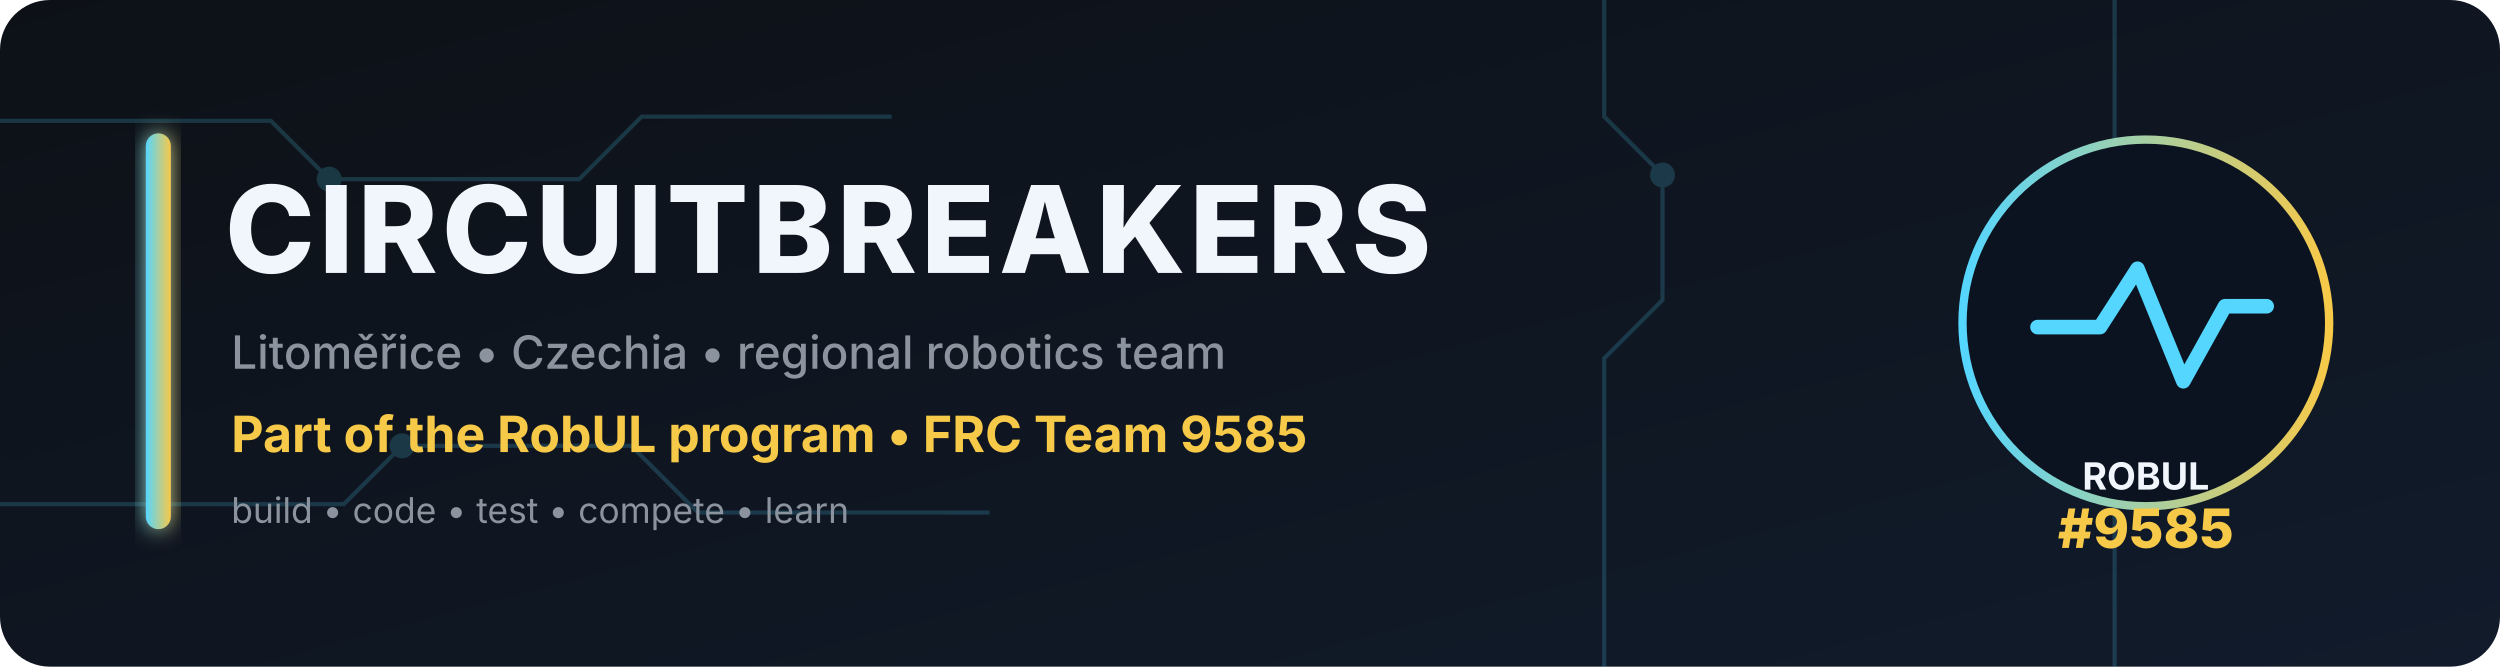
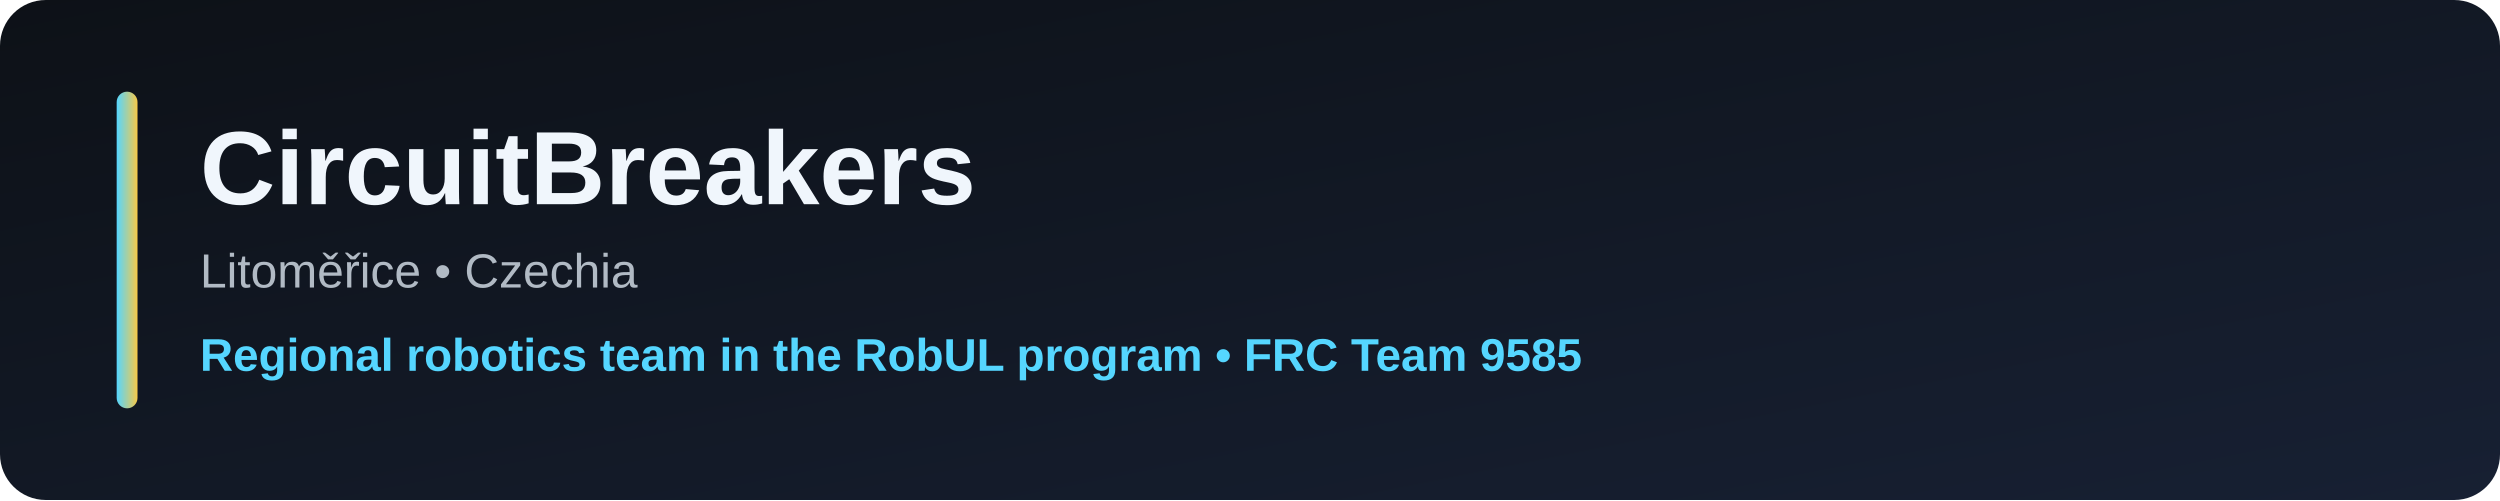
- <svg xmlns="http://www.w3.org/2000/svg" width="1200" height="320" viewBox="0 0 1200 320" role="img" aria-labelledby="title desc">
+ <svg xmlns="http://www.w3.org/2000/svg" width="1200" height="240" viewBox="0 0 1200 240" role="img" aria-labelledby="title desc">
  <defs>
    <linearGradient id="bg" x1="0" y1="0" x2="1" y2="1">
-       <stop offset="0" stop-color="#0d1117" />
-       <stop offset="1" stop-color="#111b2b" />
+       <stop offset="0%" stop-color="#0d1117" />
+       <stop offset="100%" stop-color="#172033" />
    </linearGradient>
    <linearGradient id="accent" x1="0" y1="0" x2="1" y2="0">
-       <stop offset="0" stop-color="#55d6ff" />
-       <stop offset="1" stop-color="#f7c948" />
+       <stop offset="0%" stop-color="#55d6ff" />
+       <stop offset="100%" stop-color="#f7c948" />
    </linearGradient>
-     <filter id="glow" x="-40%" y="-40%" width="180%" height="180%">
-       <feGaussianBlur stdDeviation="5" result="blur" />
-       <feMerge>
-         <feMergeNode in="blur" />
-         <feMergeNode in="SourceGraphic" />
-       </feMerge>
-     </filter>
  </defs>
-   <rect width="1200" height="320" rx="24" fill="url(#bg)" />
-   <g opacity=".18" stroke="#55d6ff" stroke-width="2" fill="none">
-     <path d="M0 58h130l28 28h120l30-30h120" />
-     <path d="M0 242h165l28-28h110l32 32h140" />
-     <path d="M770 0v56l28 28v60l-28 28v148" />
-     <path d="M1015 0v82l-24 24v70l24 24v120" />
-     <circle cx="158" cy="86" r="5" fill="#55d6ff" />
-     <circle cx="193" cy="214" r="5" fill="#55d6ff" />
-     <circle cx="798" cy="84" r="5" fill="#55d6ff" />
-     <circle cx="991" cy="106" r="5" fill="#55d6ff" />
-   </g>
-   <g transform="translate(70 64)">
-     <rect x="0" y="0" width="12" height="190" rx="6" fill="url(#accent)" filter="url(#glow)" />
-     <text x="38" y="67" fill="#f0f6fc" font-family="Inter,Segoe UI,Arial,sans-serif" font-size="58" font-weight="800" letter-spacing="2">CIRCUITBREAKERS</text>
-     <text x="41" y="113" fill="#8b949e" font-family="Inter,Segoe UI,Arial,sans-serif" font-size="22" font-weight="500">Litoměřice • Czechia • regional robotics team</text>
-     <text x="41" y="153" fill="#f7c948" font-family="Inter,Segoe UI,Arial,sans-serif" font-size="24" font-weight="700">Part of the RobUL program • FRC Team 9585</text>
-     <text x="41" y="187" fill="#8b949e" font-family="Inter,Segoe UI,Arial,sans-serif" font-size="17">build • code • test • compete • learn</text>
-   </g>
-   <g transform="translate(940 65)">
-     <circle cx="90" cy="90" r="88" fill="#0b1320" stroke="url(#accent)" stroke-width="4" />
-     <path d="M38 92h30l18-28 22 54 20-36h20" stroke="#55d6ff" stroke-width="7" stroke-linecap="round" stroke-linejoin="round" fill="none" />
-     <text x="90" y="170" text-anchor="middle" fill="#f0f6fc" font-family="Inter,Segoe UI,Arial,sans-serif" font-size="18" font-weight="700">ROBUL</text>
-     <text x="90" y="198" text-anchor="middle" fill="#f7c948" font-family="Inter,Segoe UI,Arial,sans-serif" font-size="26" font-weight="800">#9585</text>
-   </g>
+   <rect width="1200" height="240" rx="22" fill="url(#bg)" />
+   <rect x="56" y="44" width="10" height="152" rx="5" fill="url(#accent)" />
+   <text x="96" y="98" fill="#f0f6fc" font-family="Arial, Helvetica, sans-serif" font-size="50" font-weight="700">
+     CircuitBreakers
+   </text>
+   <text x="96" y="138" fill="#b1bac4" font-family="Arial, Helvetica, sans-serif" font-size="23">
+     Litoměřice • Czechia
+   </text>
+   <text x="96" y="178" fill="#55d6ff" font-family="Arial, Helvetica, sans-serif" font-size="22" font-weight="600">
+     Regional robotics team in the RobUL program • FRC Team 9585
+   </text>
</svg>
